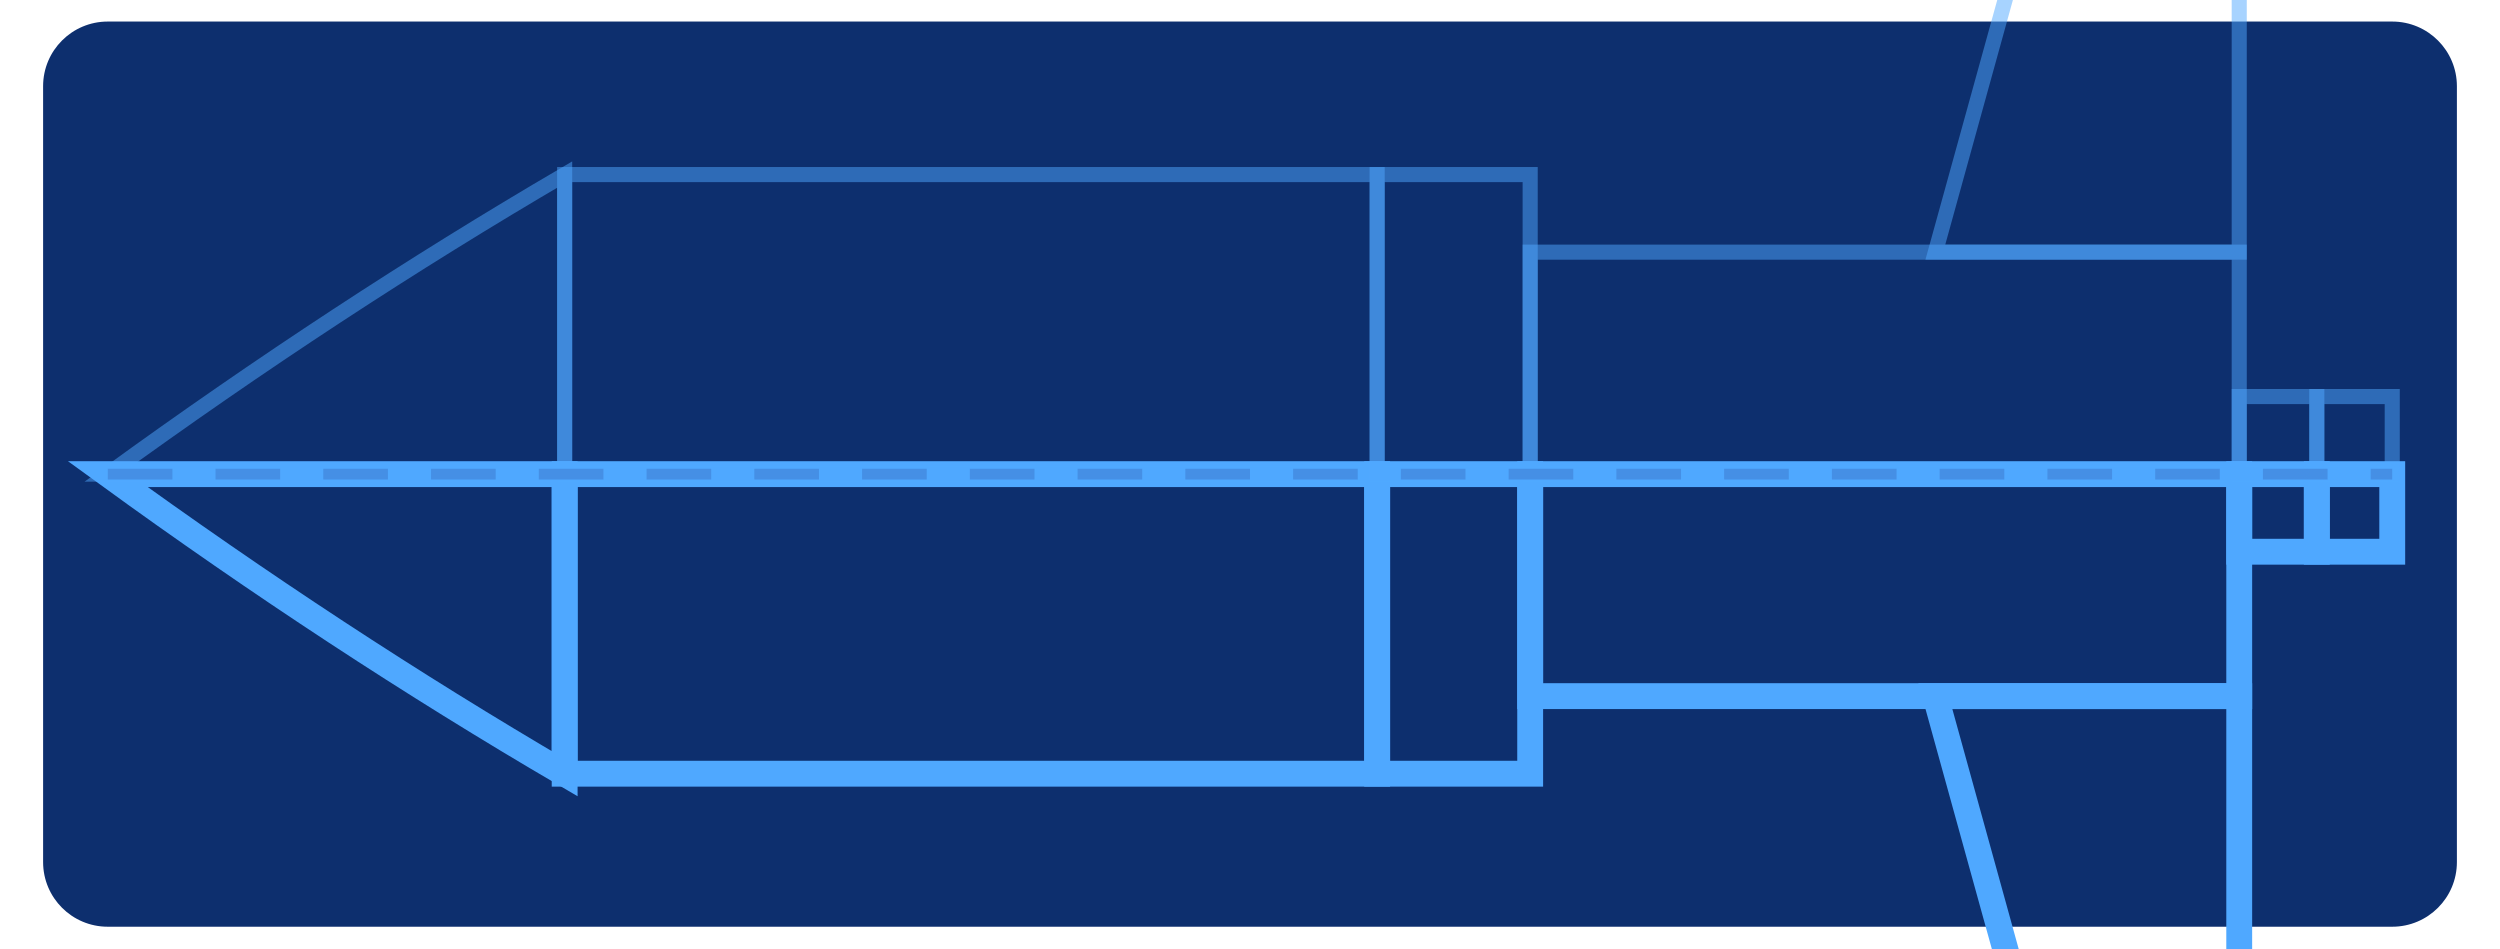
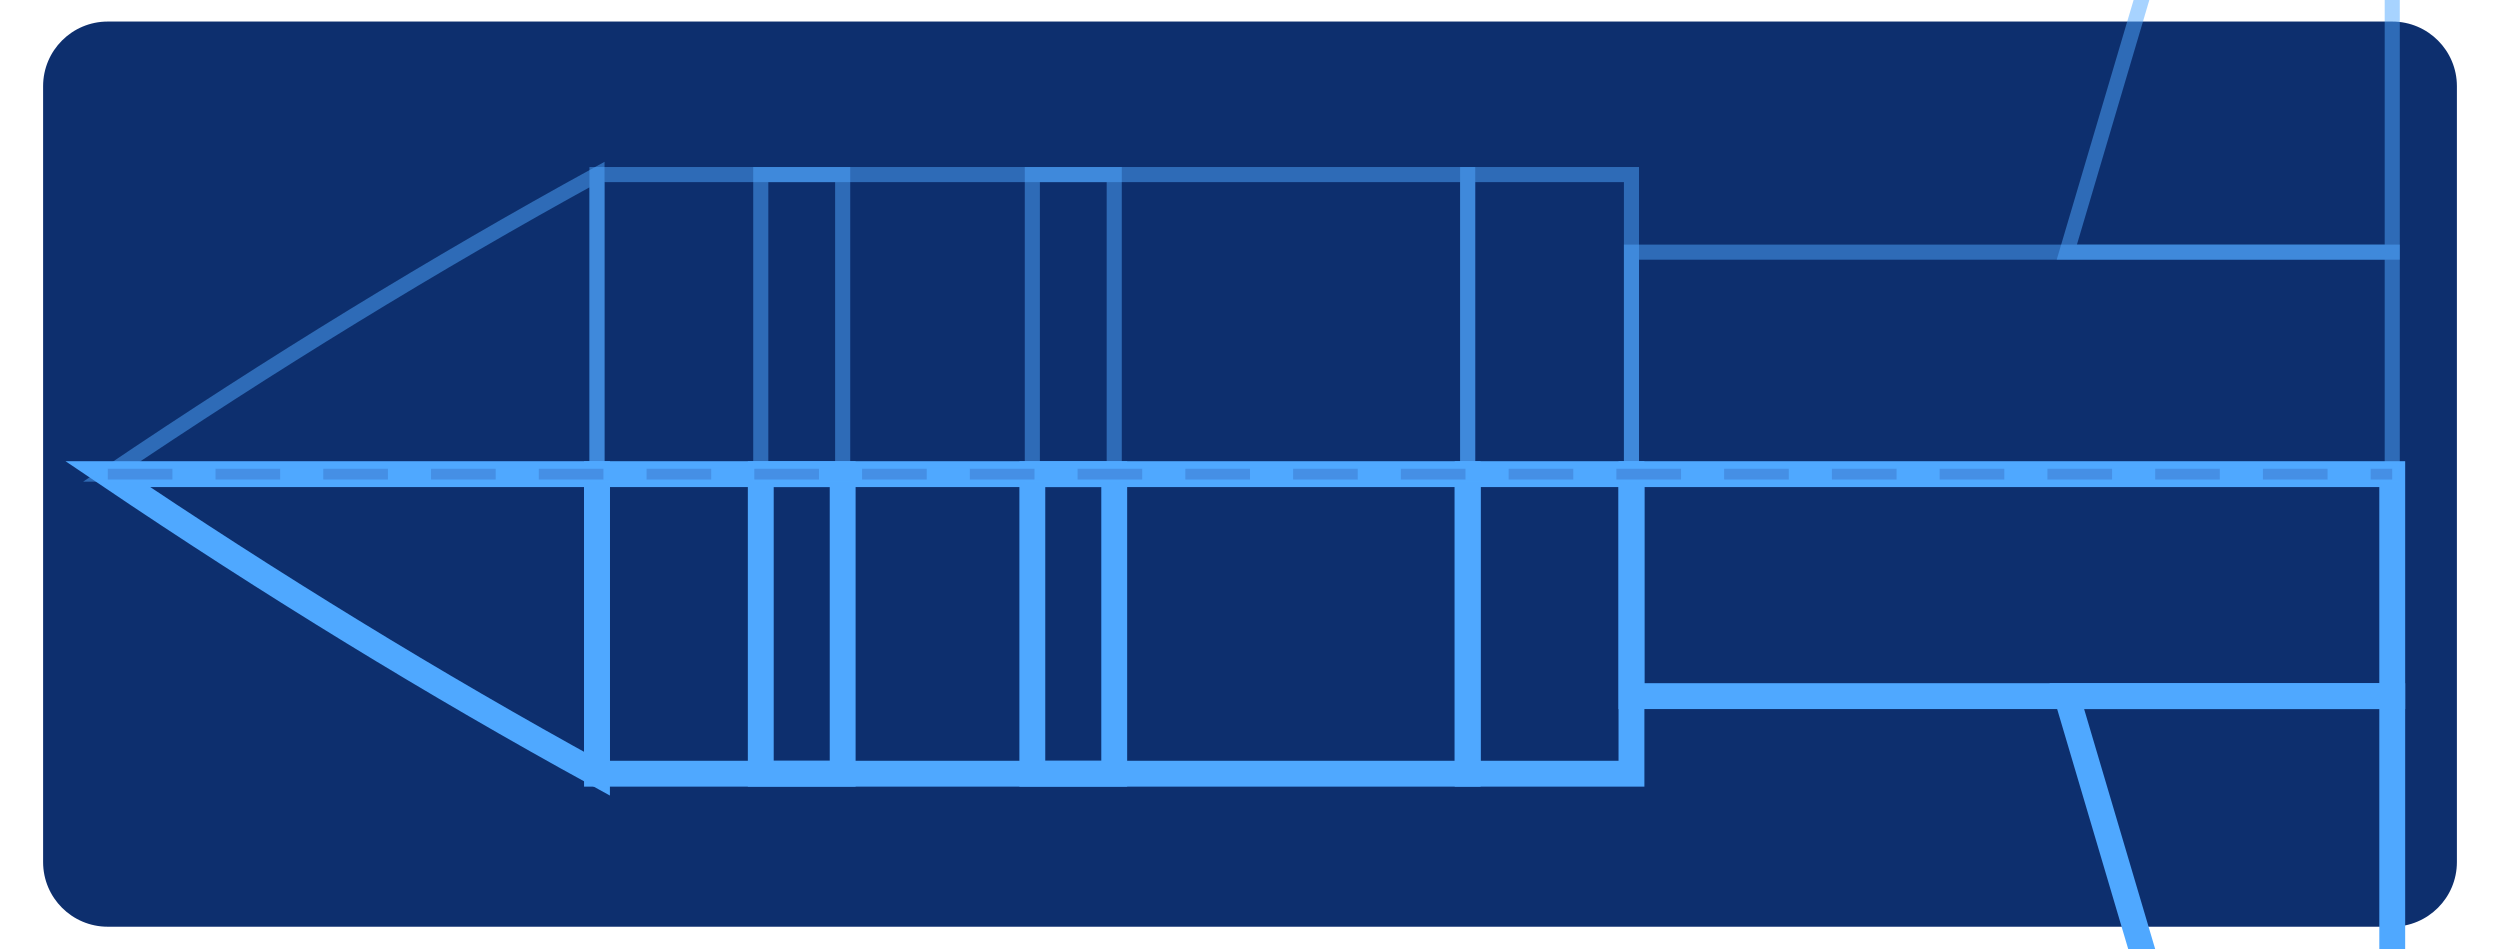
<svg xmlns="http://www.w3.org/2000/svg" viewBox="0 0 116 44" width="232" height="88" preserveAspectRatio="xMidYMid meet">
  <rect x="2" y="1" width="112" height="42" rx="3" fill="#0d2f6e" />
-   <path d="M 5.0 22.0 Q 15.6 29.7 26.2 35.9 L 26.2 22.0 Z" fill="none" stroke="#4fa8ff" stroke-width="1.2" />
-   <path d="M 5.0 22.0 Q 15.6 29.7 26.2 35.9 L 26.2 22.0 Z" transform="translate(0 44) scale(1 -1)" fill="none" stroke="#4fa8ff" stroke-width="0.7" opacity="0.5" />
-   <path d="M 26.2 22.0 L 26.2 35.9 L 63.9 35.9 L 63.9 22.0 Z" fill="none" stroke="#4fa8ff" stroke-width="1.2" />
-   <path d="M 26.2 22.0 L 26.2 35.9 L 63.9 35.9 L 63.9 22.0 Z" transform="translate(0 44) scale(1 -1)" fill="none" stroke="#4fa8ff" stroke-width="0.7" opacity="0.5" />
-   <path d="M 63.9 22.0 L 63.9 35.9 L 71.0 35.9 L 71.0 22.0 Z" fill="none" stroke="#4fa8ff" stroke-width="1.2" />
-   <path d="M 63.9 22.0 L 63.9 35.9 L 71.0 35.9 L 71.0 22.0 Z" transform="translate(0 44) scale(1 -1)" fill="none" stroke="#4fa8ff" stroke-width="0.7" opacity="0.5" />
-   <path d="M 71.0 22.0 L 71.0 32.3 L 103.9 32.3 L 103.9 22.0 Z" fill="none" stroke="#4fa8ff" stroke-width="1.2" />
-   <path d="M 71.0 22.0 L 71.0 32.3 L 103.9 32.3 L 103.9 22.0 Z" transform="translate(0 44) scale(1 -1)" fill="none" stroke="#4fa8ff" stroke-width="0.7" opacity="0.5" />
-   <path d="M 89.8 32.3 L 99.7 68.1 L 103.9 68.1 L 103.9 32.3 Z" fill="none" stroke="#4fa8ff" stroke-width="1.2" />
-   <path d="M 89.8 32.3 L 99.7 68.1 L 103.9 68.1 L 103.9 32.3 Z" transform="translate(0 44) scale(1 -1)" fill="none" stroke="#4fa8ff" stroke-width="0.7" opacity="0.5" />
-   <path d="M 103.9 22.0 L 103.9 25.6 L 107.5 25.6 L 107.5 22.0 Z" fill="none" stroke="#4fa8ff" stroke-width="1.2" />
-   <path d="M 103.9 22.0 L 103.9 25.6 L 107.5 25.6 L 107.5 22.0 Z" transform="translate(0 44) scale(1 -1)" fill="none" stroke="#4fa8ff" stroke-width="0.7" opacity="0.5" />
-   <path d="M 107.5 22.0 L 107.5 25.6 L 111.0 25.6 L 111.0 22.0 Z" fill="none" stroke="#4fa8ff" stroke-width="1.2" />
-   <path d="M 107.5 22.0 L 107.5 25.6 L 111.0 25.6 L 111.0 22.0 Z" transform="translate(0 44) scale(1 -1)" fill="none" stroke="#4fa8ff" stroke-width="0.7" opacity="0.5" />
+   <path d="M 5.0 22.0 Q 16.4 29.7 27.7 35.9 L 27.7 22.0 Z" fill="none" stroke="#4fa8ff" stroke-width="1.2" />
+   <path d="M 5.0 22.0 Q 16.4 29.7 27.7 35.9 L 27.7 22.0 Z" transform="translate(0 44) scale(1 -1)" fill="none" stroke="#4fa8ff" stroke-width="0.7" opacity="0.5" />
+   <path d="M 27.7 22.0 L 27.7 35.9 L 68.1 35.9 L 68.1 22.0 Z" fill="none" stroke="#4fa8ff" stroke-width="1.2" />
+   <path d="M 27.7 22.0 L 27.7 35.9 L 68.1 35.9 L 68.1 22.0 Z" transform="translate(0 44) scale(1 -1)" fill="none" stroke="#4fa8ff" stroke-width="0.7" opacity="0.5" />
+   <path d="M 35.3 22.0 L 35.3 35.9 L 39.1 35.9 L 39.1 22.0 Z" fill="none" stroke="#4fa8ff" stroke-width="1.2" />
+   <path d="M 35.3 22.0 L 35.3 35.9 L 39.1 35.9 L 39.1 22.0 Z" transform="translate(0 44) scale(1 -1)" fill="none" stroke="#4fa8ff" stroke-width="0.7" opacity="0.5" />
+   <path d="M 47.9 22.0 L 47.9 35.9 L 51.7 35.9 L 51.7 22.0 Z" fill="none" stroke="#4fa8ff" stroke-width="1.2" />
+   <path d="M 47.9 22.0 L 47.9 35.9 L 51.7 35.9 L 51.7 22.0 Z" transform="translate(0 44) scale(1 -1)" fill="none" stroke="#4fa8ff" stroke-width="0.7" opacity="0.5" />
+   <path d="M 68.1 22.0 L 68.1 35.9 L 75.7 35.9 L 75.7 22.0 Z" fill="none" stroke="#4fa8ff" stroke-width="1.2" />
+   <path d="M 68.1 22.0 L 68.1 35.9 L 75.7 35.9 L 75.7 22.0 Z" transform="translate(0 44) scale(1 -1)" fill="none" stroke="#4fa8ff" stroke-width="0.7" opacity="0.5" />
+   <path d="M 75.7 22.0 L 75.7 32.3 L 111.0 32.3 L 111.0 22.0 Z" fill="none" stroke="#4fa8ff" stroke-width="1.2" />
+   <path d="M 75.7 22.0 L 75.7 32.3 L 111.0 32.3 L 111.0 22.0 Z" transform="translate(0 44) scale(1 -1)" fill="none" stroke="#4fa8ff" stroke-width="0.7" opacity="0.5" />
+   <path d="M 95.9 32.3 L 106.5 68.1 L 111.0 68.1 L 111.0 32.3 Z" fill="none" stroke="#4fa8ff" stroke-width="1.2" />
+   <path d="M 95.9 32.3 L 106.5 68.1 L 111.0 68.1 L 111.0 32.3 Z" transform="translate(0 44) scale(1 -1)" fill="none" stroke="#4fa8ff" stroke-width="0.7" opacity="0.5" />
  <line x1="5" y1="22" x2="111" y2="22" stroke="#3d7fd4" stroke-width="0.5" stroke-dasharray="3 2" opacity="0.6" />
</svg>
